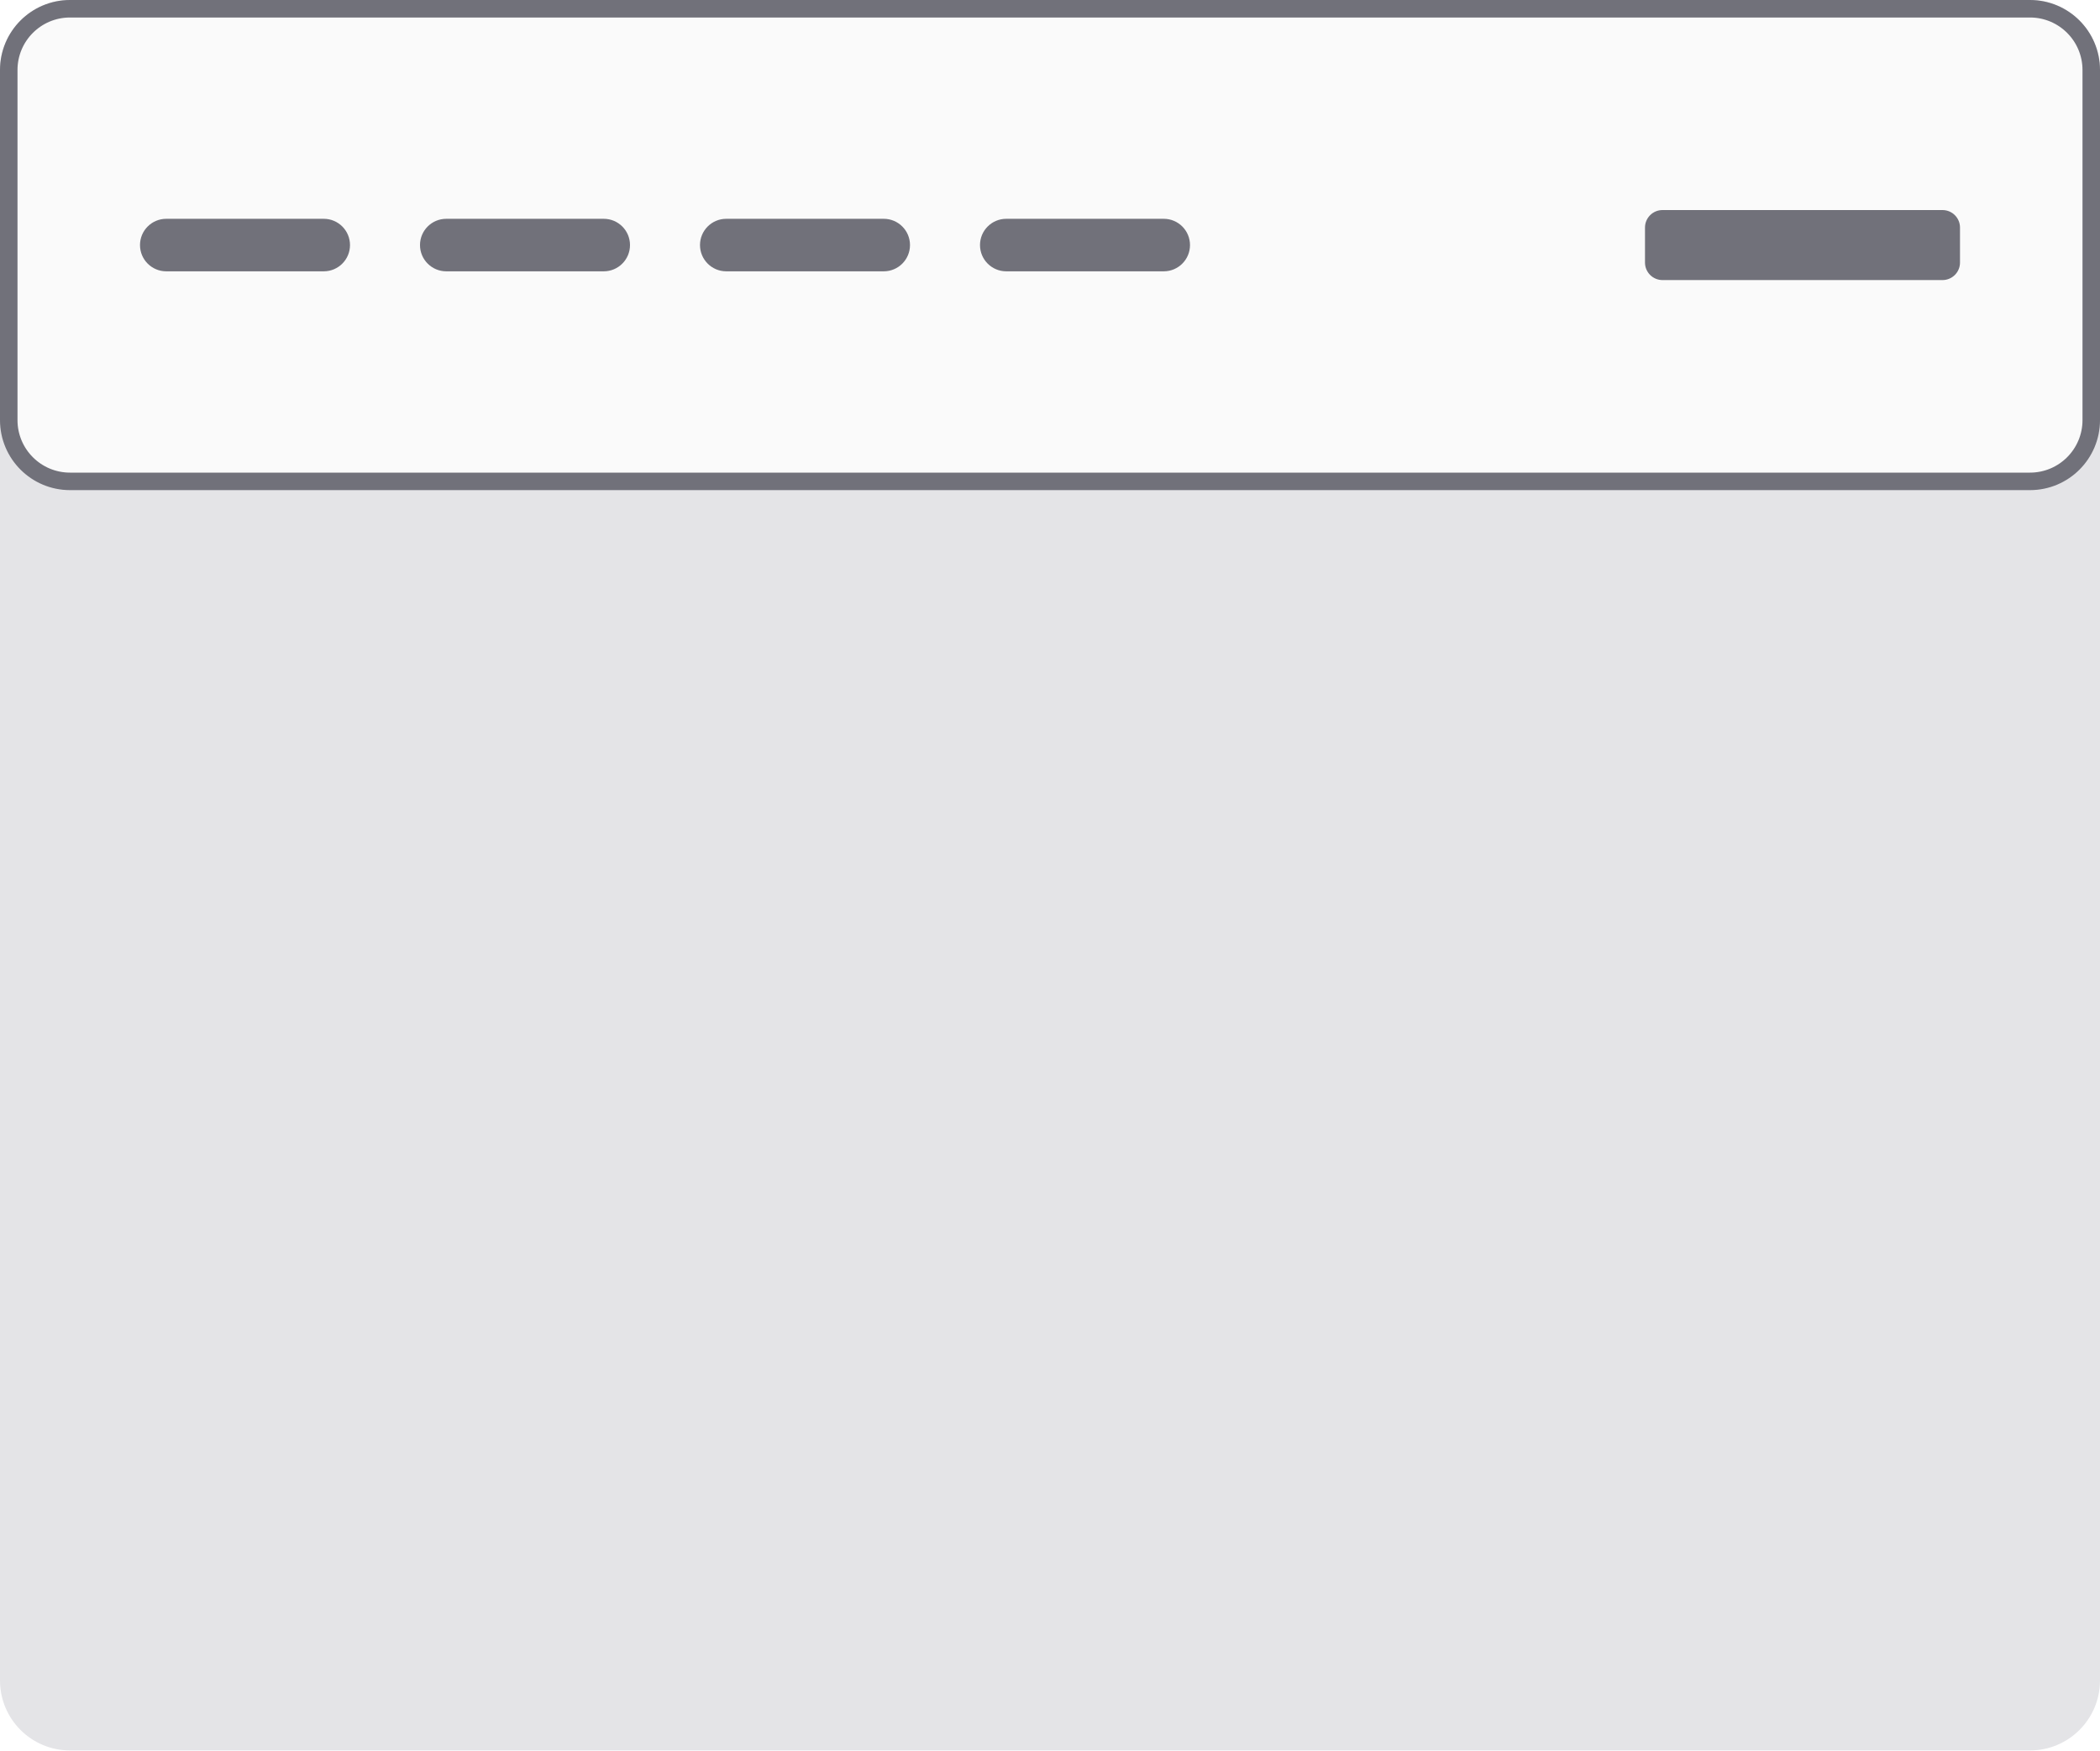
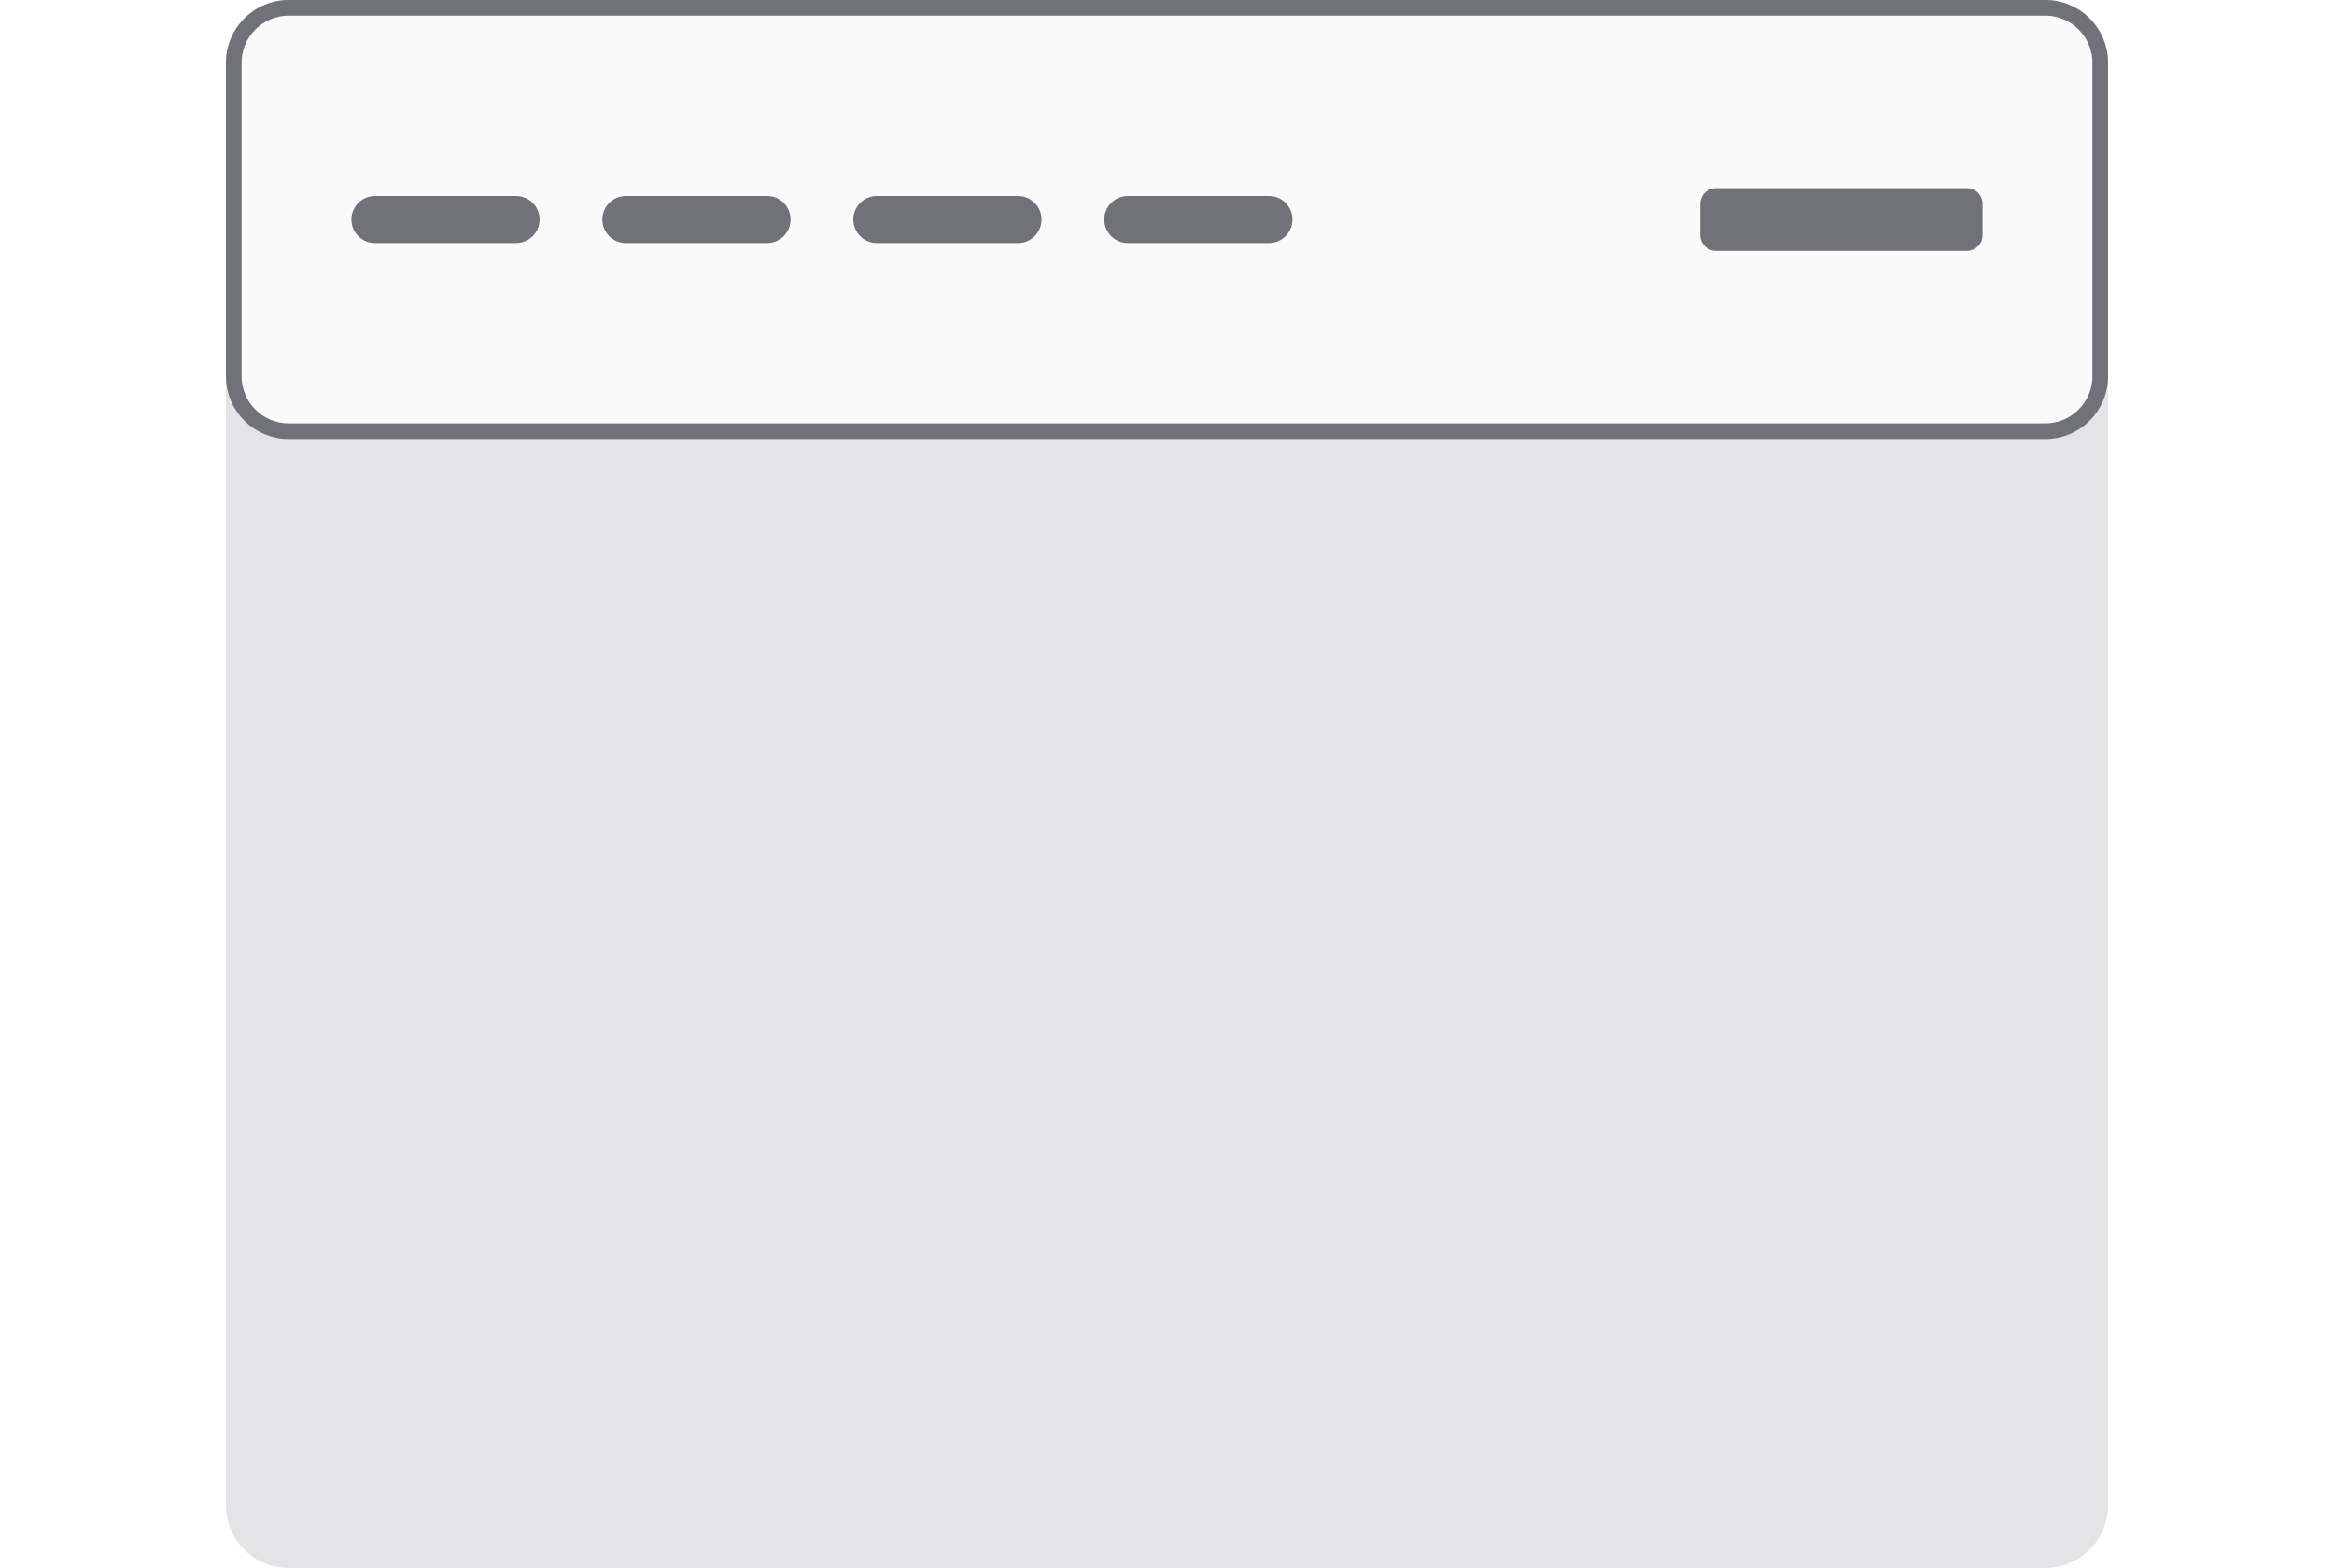
- <svg xmlns="http://www.w3.org/2000/svg" fill="none" viewBox="0 0 120 100">
+ <svg xmlns="http://www.w3.org/2000/svg" width="125px" height="84px" fill="none" viewBox="0 0 120 100">
  <rect width="120" height="100" fill="#E4E4E7" rx="4" />
  <rect width="119" height="27" x=".5" y=".5" fill="#FAFAFA" rx="3.5" />
  <rect width="12" height="3" x="8" y="12.5" fill="#71717A" rx="1.5" />
  <rect width="12" height="3" x="24" y="12.5" fill="#71717A" rx="1.5" />
  <rect width="12" height="3" x="40" y="12.5" fill="#71717A" rx="1.5" />
  <rect width="12" height="3" x="56" y="12.5" fill="#71717A" rx="1.5" />
  <rect width="18" height="4" x="94" y="12" fill="#71717A" rx="1" />
  <rect width="119" height="27" x=".5" y=".5" stroke="#71717A" rx="3.5" />
</svg>
